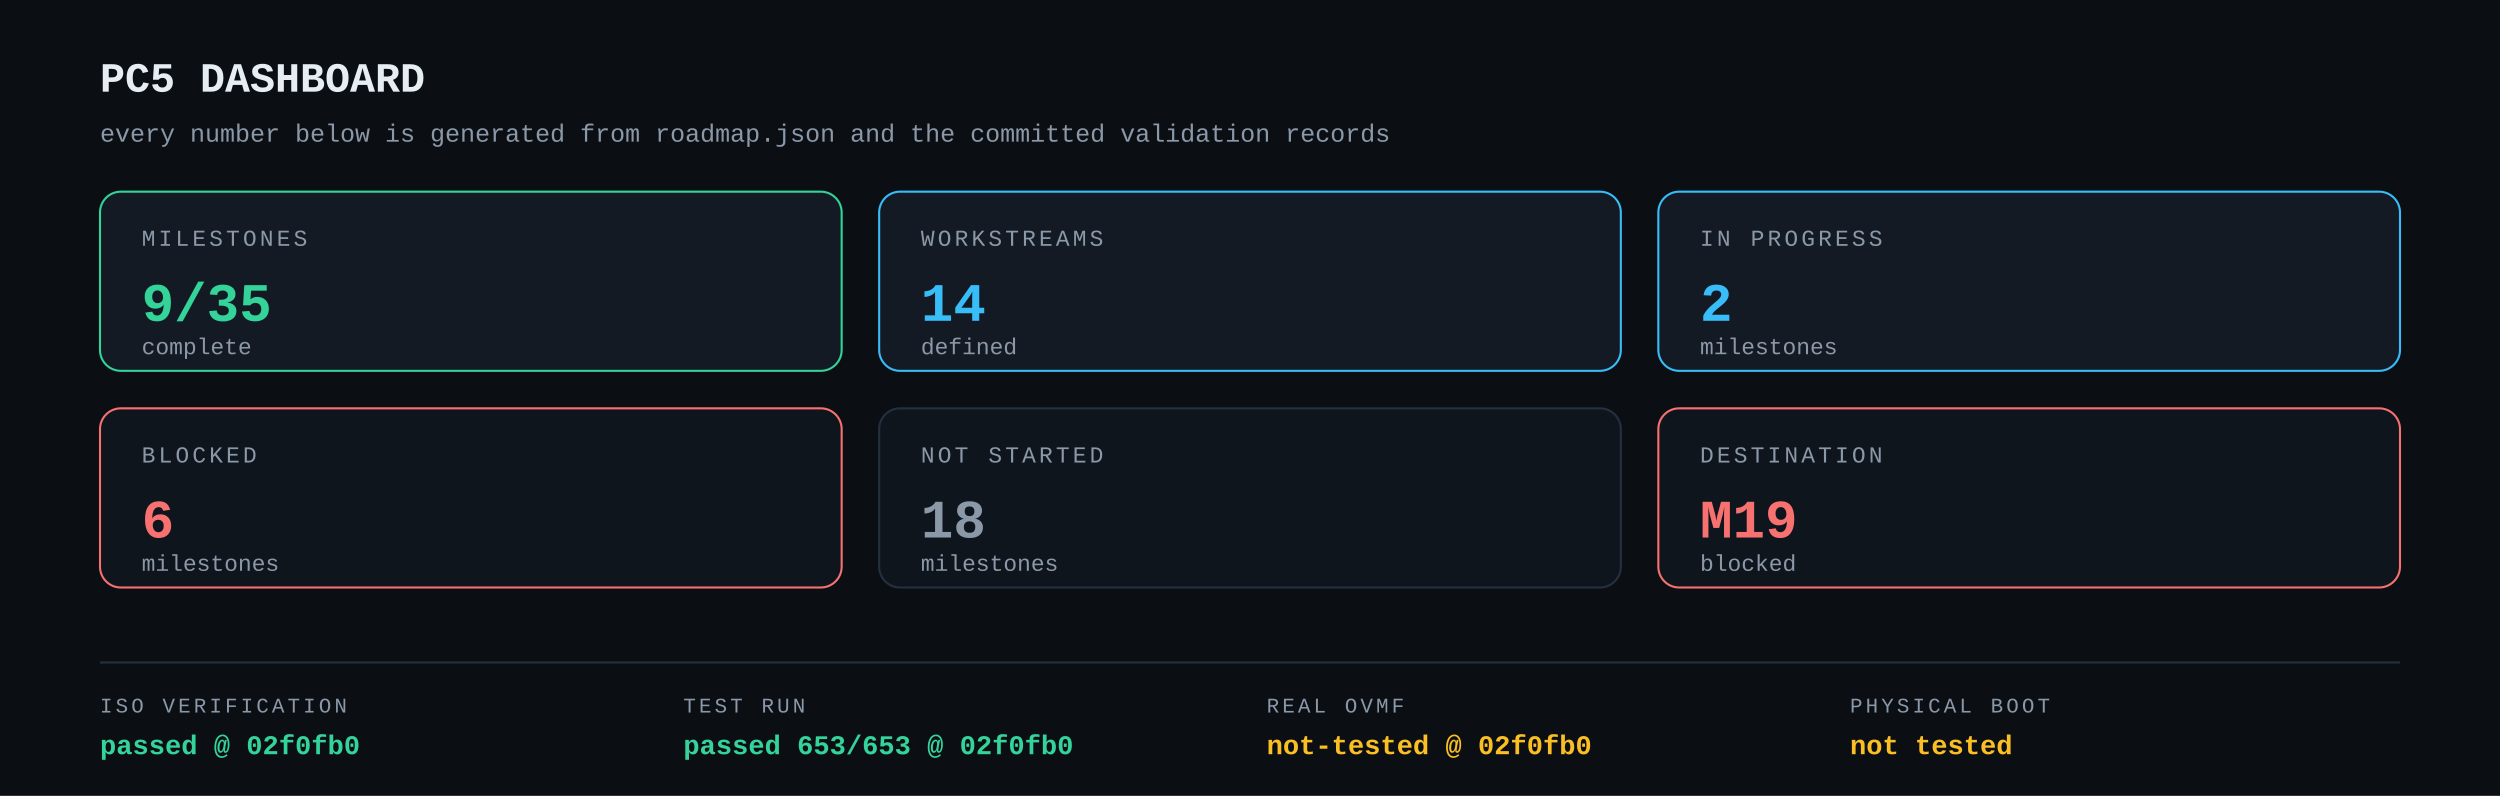
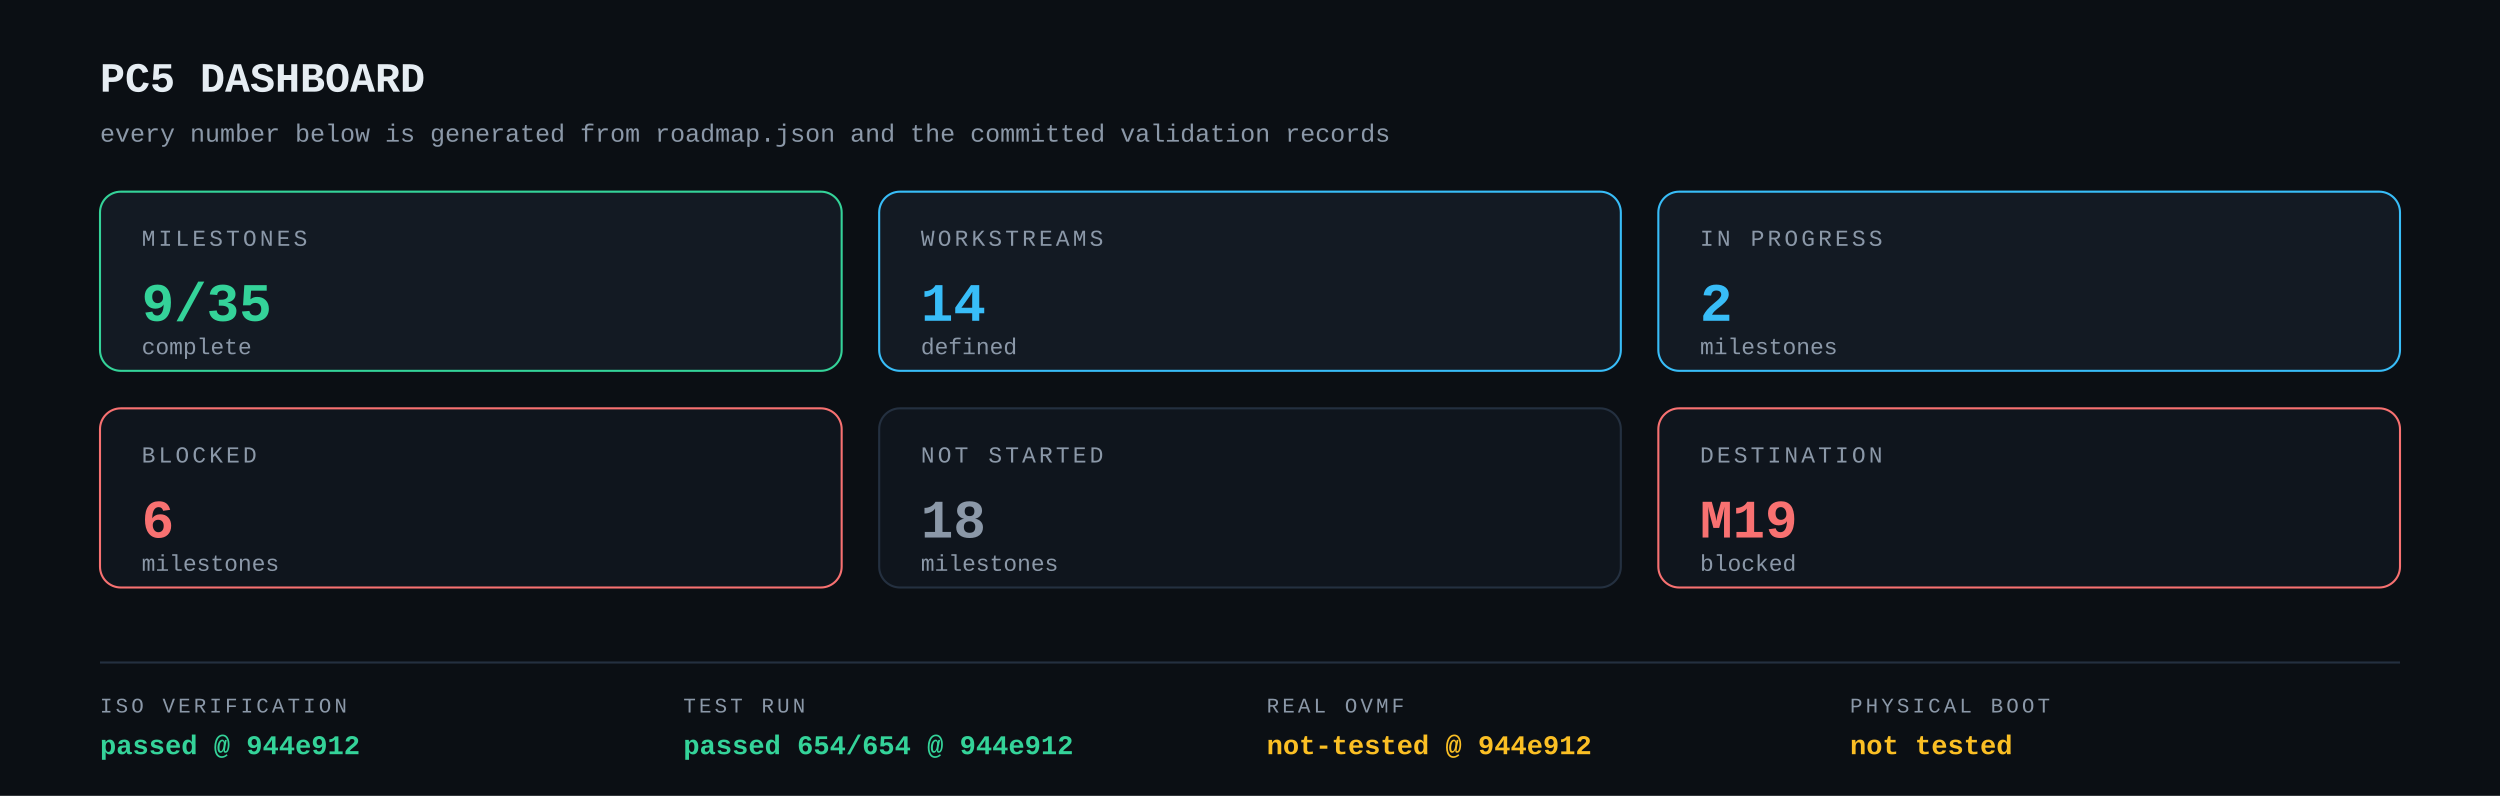
<svg xmlns="http://www.w3.org/2000/svg" width="1200" height="382" viewBox="0 0 1200 382" role="img" aria-labelledby="t d">
  <rect width="1200" height="382" fill="#0b0f14" />
  <text x="48" y="44" font-family="'JetBrains Mono','SFMono-Regular',Consolas,'Liberation Mono',Menlo,monospace" font-size="20" fill="#e6edf3" font-weight="bold" text-anchor="start">PC5 DASHBOARD</text>
  <text x="48" y="68" font-family="'JetBrains Mono','SFMono-Regular',Consolas,'Liberation Mono',Menlo,monospace" font-size="12" fill="#8b98a8" font-weight="normal" text-anchor="start">every number below is generated from roadmap.json and the committed validation records</text>
  <rect x="48" y="92" width="356" height="86" rx="10" fill="#131a23" stroke="#34d399" />
  <text x="68" y="118" font-family="'JetBrains Mono','SFMono-Regular',Consolas,'Liberation Mono',Menlo,monospace" font-size="11" fill="#8b98a8" font-weight="normal" text-anchor="start" letter-spacing="1.5">MILESTONES</text>
  <text x="68" y="154" font-family="'JetBrains Mono','SFMono-Regular',Consolas,'Liberation Mono',Menlo,monospace" font-size="26" fill="#34d399" font-weight="bold" text-anchor="start">9/35</text>
  <text x="68" y="170" font-family="'JetBrains Mono','SFMono-Regular',Consolas,'Liberation Mono',Menlo,monospace" font-size="11" fill="#8b98a8" font-weight="normal" text-anchor="start">complete</text>
  <rect x="422" y="92" width="356" height="86" rx="10" fill="#131a23" stroke="#38bdf8" />
  <text x="442" y="118" font-family="'JetBrains Mono','SFMono-Regular',Consolas,'Liberation Mono',Menlo,monospace" font-size="11" fill="#8b98a8" font-weight="normal" text-anchor="start" letter-spacing="1.5">WORKSTREAMS</text>
  <text x="442" y="154" font-family="'JetBrains Mono','SFMono-Regular',Consolas,'Liberation Mono',Menlo,monospace" font-size="26" fill="#38bdf8" font-weight="bold" text-anchor="start">14</text>
  <text x="442" y="170" font-family="'JetBrains Mono','SFMono-Regular',Consolas,'Liberation Mono',Menlo,monospace" font-size="11" fill="#8b98a8" font-weight="normal" text-anchor="start">defined</text>
  <rect x="796" y="92" width="356" height="86" rx="10" fill="#131a23" stroke="#38bdf8" />
  <text x="816" y="118" font-family="'JetBrains Mono','SFMono-Regular',Consolas,'Liberation Mono',Menlo,monospace" font-size="11" fill="#8b98a8" font-weight="normal" text-anchor="start" letter-spacing="1.5">IN PROGRESS</text>
  <text x="816" y="154" font-family="'JetBrains Mono','SFMono-Regular',Consolas,'Liberation Mono',Menlo,monospace" font-size="26" fill="#38bdf8" font-weight="bold" text-anchor="start">2</text>
  <text x="816" y="170" font-family="'JetBrains Mono','SFMono-Regular',Consolas,'Liberation Mono',Menlo,monospace" font-size="11" fill="#8b98a8" font-weight="normal" text-anchor="start">milestones</text>
  <rect x="48" y="196" width="356" height="86" rx="10" fill="#0f151d" stroke="#f87171" />
  <text x="68" y="222" font-family="'JetBrains Mono','SFMono-Regular',Consolas,'Liberation Mono',Menlo,monospace" font-size="11" fill="#8b98a8" font-weight="normal" text-anchor="start" letter-spacing="1.5">BLOCKED</text>
  <text x="68" y="258" font-family="'JetBrains Mono','SFMono-Regular',Consolas,'Liberation Mono',Menlo,monospace" font-size="26" fill="#f87171" font-weight="bold" text-anchor="start">6</text>
  <text x="68" y="274" font-family="'JetBrains Mono','SFMono-Regular',Consolas,'Liberation Mono',Menlo,monospace" font-size="11" fill="#8b98a8" font-weight="normal" text-anchor="start">milestones</text>
  <rect x="422" y="196" width="356" height="86" rx="10" fill="#0f151d" stroke="#243040" />
  <text x="442" y="222" font-family="'JetBrains Mono','SFMono-Regular',Consolas,'Liberation Mono',Menlo,monospace" font-size="11" fill="#8b98a8" font-weight="normal" text-anchor="start" letter-spacing="1.5">NOT STARTED</text>
  <text x="442" y="258" font-family="'JetBrains Mono','SFMono-Regular',Consolas,'Liberation Mono',Menlo,monospace" font-size="26" fill="#8b98a8" font-weight="bold" text-anchor="start">18</text>
  <text x="442" y="274" font-family="'JetBrains Mono','SFMono-Regular',Consolas,'Liberation Mono',Menlo,monospace" font-size="11" fill="#8b98a8" font-weight="normal" text-anchor="start">milestones</text>
  <rect x="796" y="196" width="356" height="86" rx="10" fill="#0f151d" stroke="#f87171" />
  <text x="816" y="222" font-family="'JetBrains Mono','SFMono-Regular',Consolas,'Liberation Mono',Menlo,monospace" font-size="11" fill="#8b98a8" font-weight="normal" text-anchor="start" letter-spacing="1.5">DESTINATION</text>
  <text x="816" y="258" font-family="'JetBrains Mono','SFMono-Regular',Consolas,'Liberation Mono',Menlo,monospace" font-size="26" fill="#f87171" font-weight="bold" text-anchor="start">M19</text>
  <text x="816" y="274" font-family="'JetBrains Mono','SFMono-Regular',Consolas,'Liberation Mono',Menlo,monospace" font-size="11" fill="#8b98a8" font-weight="normal" text-anchor="start">blocked</text>
  <line x1="48" y1="318" x2="1152" y2="318" stroke="#243040" />
  <text x="48" y="342" font-family="'JetBrains Mono','SFMono-Regular',Consolas,'Liberation Mono',Menlo,monospace" font-size="10" fill="#8b98a8" font-weight="normal" text-anchor="start" letter-spacing="1.5">ISO VERIFICATION</text>
-   <text x="48" y="362" font-family="'JetBrains Mono','SFMono-Regular',Consolas,'Liberation Mono',Menlo,monospace" font-size="13" fill="#34d399" font-weight="bold" text-anchor="start">passed @ 02f0fb0</text>
+   <text x="48" y="362" font-family="'JetBrains Mono','SFMono-Regular',Consolas,'Liberation Mono',Menlo,monospace" font-size="13" fill="#34d399" font-weight="bold" text-anchor="start">passed @ 944e912</text>
  <text x="328" y="342" font-family="'JetBrains Mono','SFMono-Regular',Consolas,'Liberation Mono',Menlo,monospace" font-size="10" fill="#8b98a8" font-weight="normal" text-anchor="start" letter-spacing="1.5">TEST RUN</text>
-   <text x="328" y="362" font-family="'JetBrains Mono','SFMono-Regular',Consolas,'Liberation Mono',Menlo,monospace" font-size="13" fill="#34d399" font-weight="bold" text-anchor="start">passed 653/653 @ 02f0fb0</text>
+   <text x="328" y="362" font-family="'JetBrains Mono','SFMono-Regular',Consolas,'Liberation Mono',Menlo,monospace" font-size="13" fill="#34d399" font-weight="bold" text-anchor="start">passed 654/654 @ 944e912</text>
  <text x="608" y="342" font-family="'JetBrains Mono','SFMono-Regular',Consolas,'Liberation Mono',Menlo,monospace" font-size="10" fill="#8b98a8" font-weight="normal" text-anchor="start" letter-spacing="1.5">REAL OVMF</text>
-   <text x="608" y="362" font-family="'JetBrains Mono','SFMono-Regular',Consolas,'Liberation Mono',Menlo,monospace" font-size="13" fill="#fbbf24" font-weight="bold" text-anchor="start">not-tested @ 02f0fb0</text>
+   <text x="608" y="362" font-family="'JetBrains Mono','SFMono-Regular',Consolas,'Liberation Mono',Menlo,monospace" font-size="13" fill="#fbbf24" font-weight="bold" text-anchor="start">not-tested @ 944e912</text>
  <text x="888" y="342" font-family="'JetBrains Mono','SFMono-Regular',Consolas,'Liberation Mono',Menlo,monospace" font-size="10" fill="#8b98a8" font-weight="normal" text-anchor="start" letter-spacing="1.5">PHYSICAL BOOT</text>
  <text x="888" y="362" font-family="'JetBrains Mono','SFMono-Regular',Consolas,'Liberation Mono',Menlo,monospace" font-size="13" fill="#fbbf24" font-weight="bold" text-anchor="start">not tested</text>
</svg>
